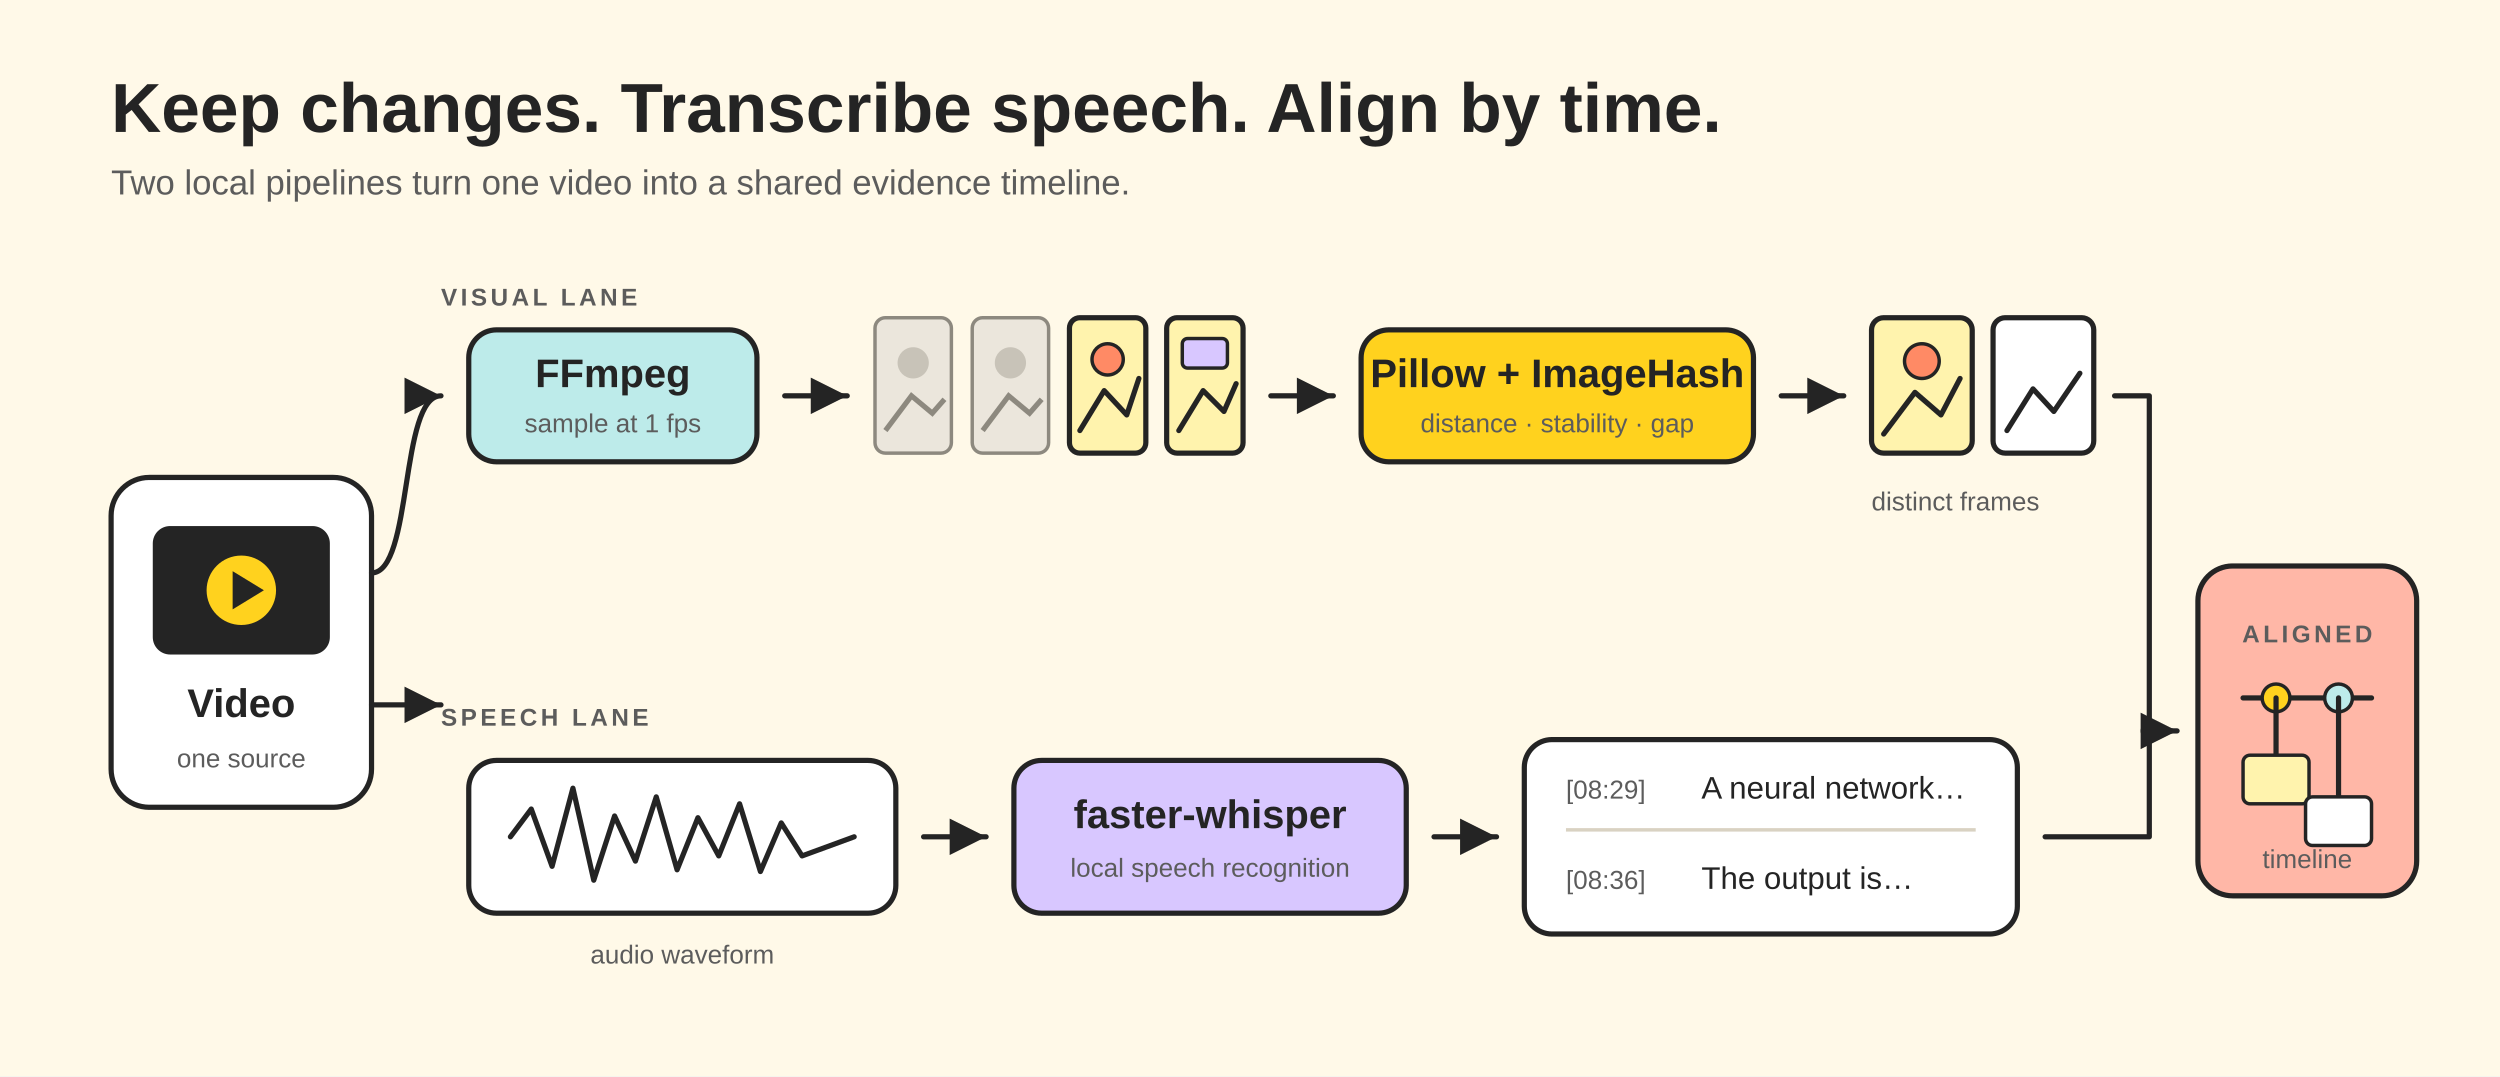
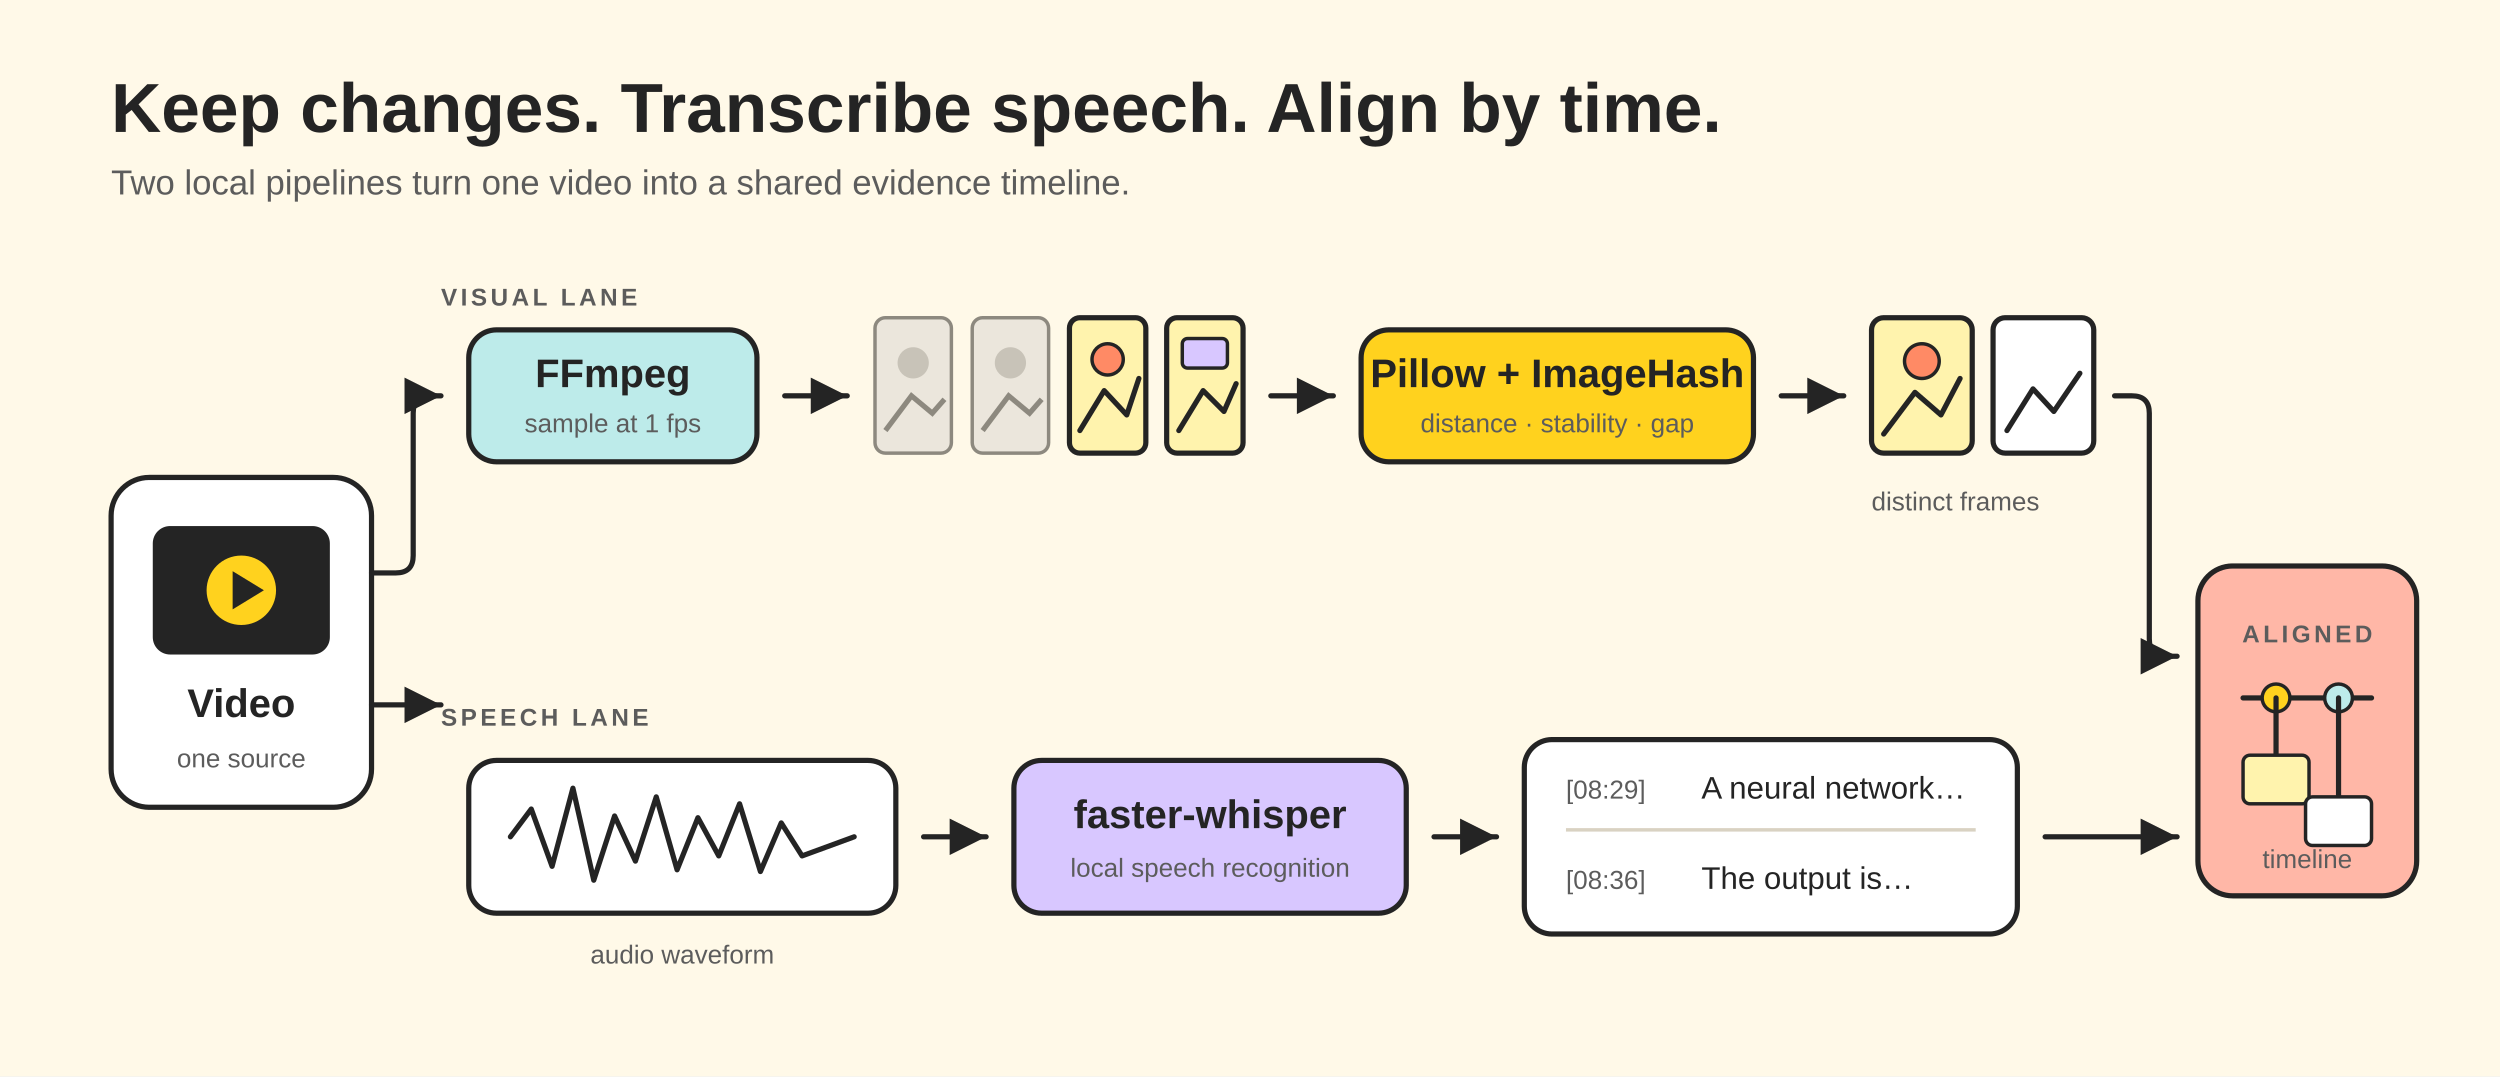
<svg xmlns="http://www.w3.org/2000/svg" width="1440" height="620" viewBox="0 0 1440 620" role="img" aria-labelledby="title description">
  <defs>
    <marker id="arrow" markerWidth="12" markerHeight="12" refX="9" refY="6" orient="auto">
      <path d="M1 1 L10 6 L1 11 Z" fill="#242424" />
    </marker>
    <style>
      .title { font: 700 40px 'Arial Rounded MT Bold', 'Trebuchet MS', Arial, sans-serif; fill: #242424; }
      .subtitle { font: 400 20px 'Trebuchet MS', Arial, sans-serif; fill: #5c5c5c; }
      .label { font: 700 23px 'Arial Rounded MT Bold', 'Trebuchet MS', Arial, sans-serif; fill: #242424; }
      .body { font: 400 18px 'Trebuchet MS', Arial, sans-serif; fill: #242424; }
      .small { font: 400 15px 'Trebuchet MS', Arial, sans-serif; fill: #5c5c5c; }
      .caps { font: 700 14px 'Trebuchet MS', Arial, sans-serif; fill: #5c5c5c; letter-spacing: 2px; }
      .mono { font: 400 22px Consolas, 'Courier New', monospace; }
      .light { fill: #ffffff; }
      .dim { fill: #bdbdbd; }
      .flow { fill: none; stroke: #242424; stroke-width: 4; stroke-linecap: round; marker-end: url(#arrow); }
      .thin { fill: none; stroke: #242424; stroke-width: 3; stroke-linecap: round; stroke-linejoin: round; }
    </style>
  </defs>
  <rect width="1440" height="620" fill="#fff9e8" />
  <defs>
    <marker id="pipeline-arrow" viewBox="0 0 9 9" markerWidth="9" markerHeight="9" refX="8" refY="4.5" orient="auto">
      <path d="M1 1 L8 4.5 L1 8 Z" fill="#242424" />
    </marker>
    <style>
      .pipeline-flow { fill: none; stroke: #242424; stroke-width: 3; stroke-linecap: round; stroke-linejoin: round; marker-end: url(#pipeline-arrow); }
-       .pipeline-merge { fill: none; stroke: #242424; stroke-width: 3; stroke-linecap: round; stroke-linejoin: round; }
    </style>
  </defs>
  <text x="64" y="76" class="title">Keep changes. Transcribe speech. Align by time.</text>
  <text x="64" y="112" class="subtitle">Two local pipelines turn one video into a shared evidence timeline.</text>
  <rect x="64" y="275" width="150" height="190" rx="22" fill="#ffffff" stroke="#242424" stroke-width="3" />
  <rect x="88" y="303" width="102" height="74" rx="10" fill="#242424" />
  <circle cx="139" cy="340" r="20" fill="#ffd21e" />
  <path d="M134 329 L134 351 L152 340 Z" fill="#242424" />
  <text x="139" y="413" text-anchor="middle" class="label">Video</text>
  <text x="139" y="442" text-anchor="middle" class="small">one source</text>
  <text x="254" y="176" class="caps">VISUAL LANE</text>
-   <path d="M214 330 C238 330 230 228 254 228" class="pipeline-flow" />
+   <path d="M214 330 H228 Q238 330 238 320 V238 Q238 228 248 228 H254" class="pipeline-flow" />
  <rect x="270" y="190" width="166" height="76" rx="16" fill="#bdebea" stroke="#242424" stroke-width="3" />
  <text x="353" y="223" text-anchor="middle" class="label">FFmpeg</text>
  <text x="353" y="249" text-anchor="middle" class="small">sample at 1 fps</text>
  <path d="M452 228 H488" class="pipeline-flow" />
  <rect x="504" y="183" width="44" height="78" rx="6" fill="#ebe6dc" stroke="#8d897f" stroke-width="2" />
  <circle cx="526" cy="209" r="9" fill="#c8c3b8" />
  <path d="M510 248 L525 228 L537 238 L544 230" stroke="#8d897f" stroke-width="3" fill="none" />
  <rect x="560" y="183" width="44" height="78" rx="6" fill="#ebe6dc" stroke="#8d897f" stroke-width="2" />
  <circle cx="582" cy="209" r="9" fill="#c8c3b8" />
  <path d="M566 248 L581 228 L593 238 L600 230" stroke="#8d897f" stroke-width="3" fill="none" />
  <rect x="616" y="183" width="44" height="78" rx="6" fill="#fff3ad" stroke="#242424" stroke-width="3" />
  <circle cx="638" cy="207" r="9" fill="#ff8a65" stroke="#242424" stroke-width="2" />
  <path d="M622 248 L636 225 L649 239 L656 218" class="thin" />
  <rect x="672" y="183" width="44" height="78" rx="6" fill="#fff3ad" stroke="#242424" stroke-width="3" />
  <rect x="681" y="195" width="26" height="17" rx="3" fill="#d8c7ff" stroke="#242424" stroke-width="2" />
  <path d="M679 248 L693 225 L705 237 L712 221" class="thin" />
  <path d="M732 228 H768" class="pipeline-flow" />
  <rect x="784" y="190" width="226" height="76" rx="16" fill="#ffd21e" stroke="#242424" stroke-width="3" />
  <text x="897" y="223" text-anchor="middle" class="label">Pillow + ImageHash</text>
  <text x="897" y="249" text-anchor="middle" class="small">distance · stability · gap</text>
  <path d="M1026 228 H1062" class="pipeline-flow" />
  <rect x="1078" y="183" width="58" height="78" rx="7" fill="#fff3ad" stroke="#242424" stroke-width="3" />
  <circle cx="1107" cy="208" r="10" fill="#ff8a65" stroke="#242424" stroke-width="2" />
  <path d="M1085 250 L1103 226 L1118 239 L1129 218" class="thin" />
  <rect x="1148" y="183" width="58" height="78" rx="7" fill="#ffffff" stroke="#242424" stroke-width="3" />
  <path d="M1156 248 L1171 224 L1183 237 L1198 215" class="thin" />
  <text x="1078" y="294" class="small">distinct frames</text>
  <text x="254" y="418" class="caps">SPEECH LANE</text>
  <path d="M214 406 H254" class="pipeline-flow" />
  <rect x="270" y="438" width="246" height="88" rx="16" fill="#ffffff" stroke="#242424" stroke-width="3" />
  <path d="M294 482 L306 466 L318 499 L330 454 L342 507 L354 470 L366 496 L378 459 L390 501 L402 471 L414 493 L426 463 L438 502 L450 474 L462 493 L492 482" class="thin" />
  <text x="393" y="555" text-anchor="middle" class="small">audio waveform</text>
  <path d="M532 482 H568" class="pipeline-flow" />
  <rect x="584" y="438" width="226" height="88" rx="16" fill="#d8c7ff" stroke="#242424" stroke-width="3" />
  <text x="697" y="477" text-anchor="middle" class="label">faster-whisper</text>
  <text x="697" y="505" text-anchor="middle" class="small">local speech recognition</text>
  <path d="M826 482 H862" class="pipeline-flow" />
  <rect x="878" y="426" width="284" height="112" rx="16" fill="#ffffff" stroke="#242424" stroke-width="3" />
  <text x="902" y="460" class="small">[08:29]</text>
  <text x="980" y="460" class="body">A neural network…</text>
  <line x1="902" y1="478" x2="1138" y2="478" stroke="#d9d2c2" stroke-width="2" />
  <text x="902" y="512" class="small">[08:36]</text>
  <text x="980" y="512" class="body">The output is…</text>
-   <path d="M1218 228 H1238 V421" class="pipeline-merge" />
-   <path d="M1178 482 H1238 V421" class="pipeline-merge" />
-   <circle cx="1238" cy="421" r="5" fill="#242424" />
-   <path d="M1238 421 H1254" class="pipeline-flow" />
+   <path d="M1218 228 H1228 Q1238 228 1238 238 V368 Q1238 378 1248 378 H1254" class="pipeline-flow" />
+   <path d="M1178 482 H1254" class="pipeline-flow" />
  <rect x="1266" y="326" width="126" height="190" rx="20" fill="#ffb7a7" stroke="#242424" stroke-width="3" />
  <text x="1329" y="370" text-anchor="middle" class="caps">ALIGNED</text>
  <line x1="1292" y1="402" x2="1366" y2="402" class="thin" />
  <circle cx="1311" cy="402" r="8" fill="#ffd21e" stroke="#242424" stroke-width="2" />
  <circle cx="1347" cy="402" r="8" fill="#bdebea" stroke="#242424" stroke-width="2" />
  <line x1="1311" y1="402" x2="1311" y2="443" class="thin" />
  <line x1="1347" y1="402" x2="1347" y2="467" class="thin" />
  <rect x="1292" y="435" width="38" height="28" rx="4" fill="#fff3ad" stroke="#242424" stroke-width="2" />
  <rect x="1328" y="459" width="38" height="28" rx="4" fill="#ffffff" stroke="#242424" stroke-width="2" />
  <text x="1329" y="500" text-anchor="middle" class="small">timeline</text>
</svg>
